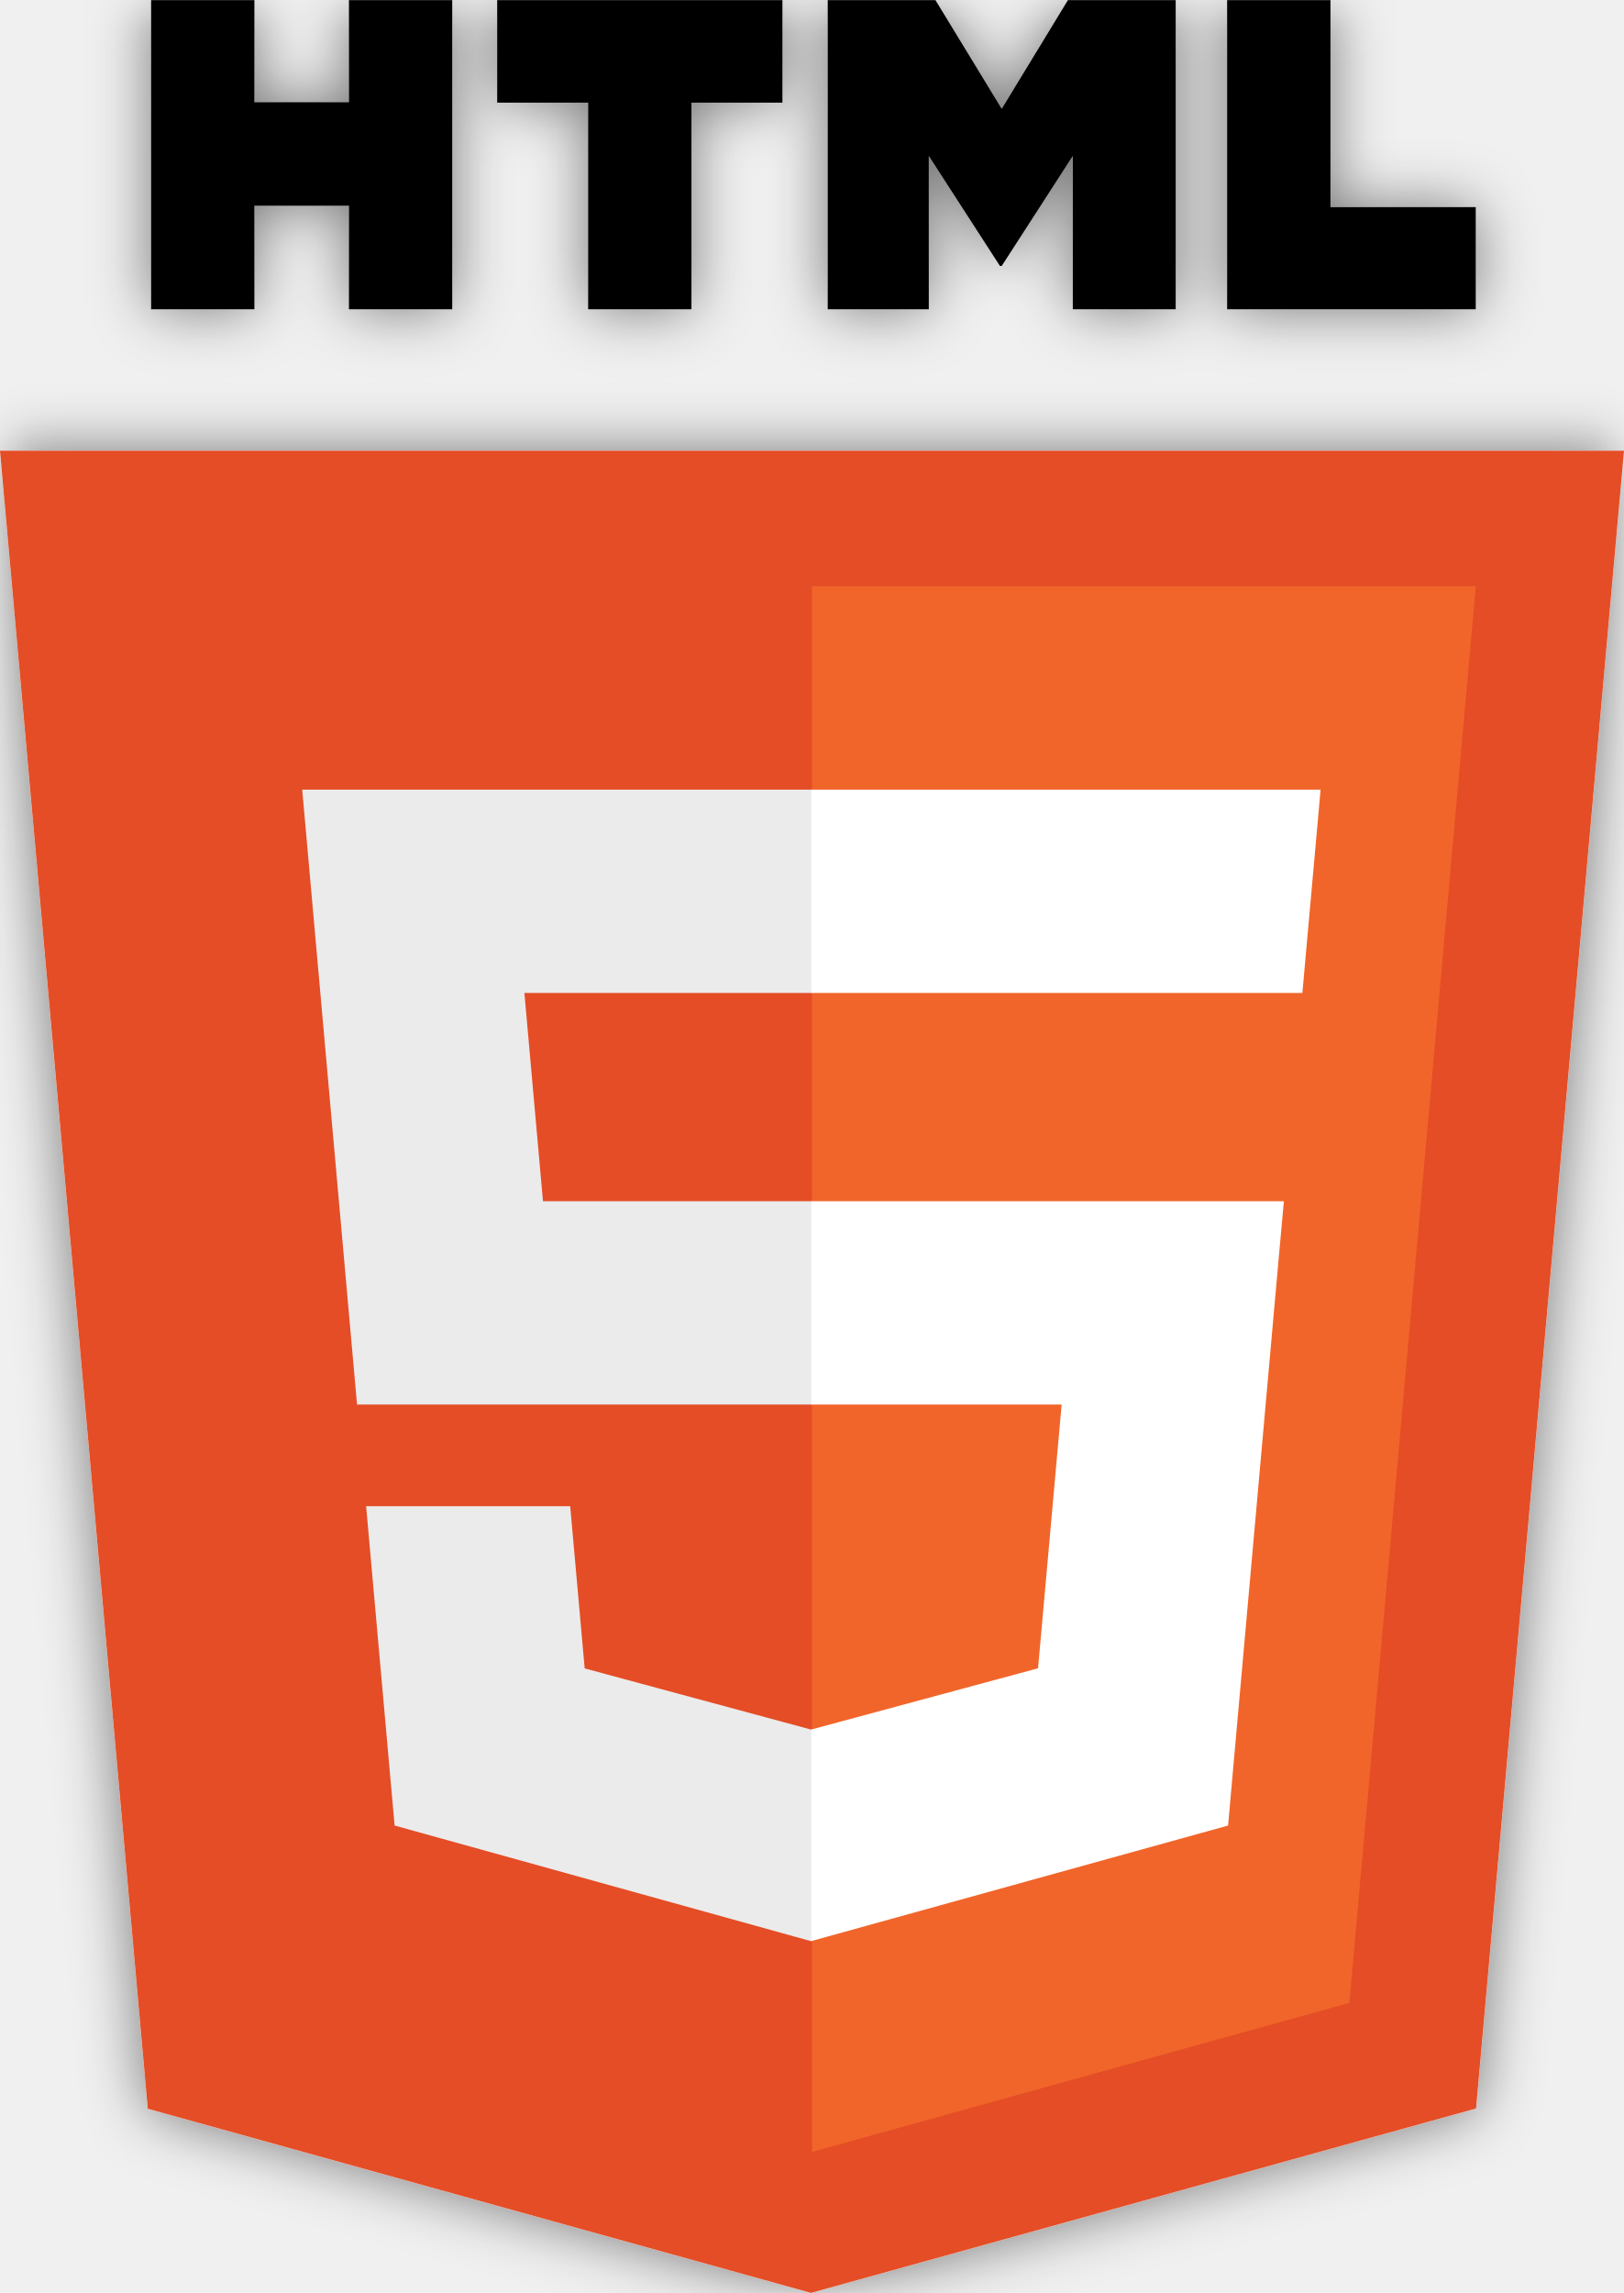
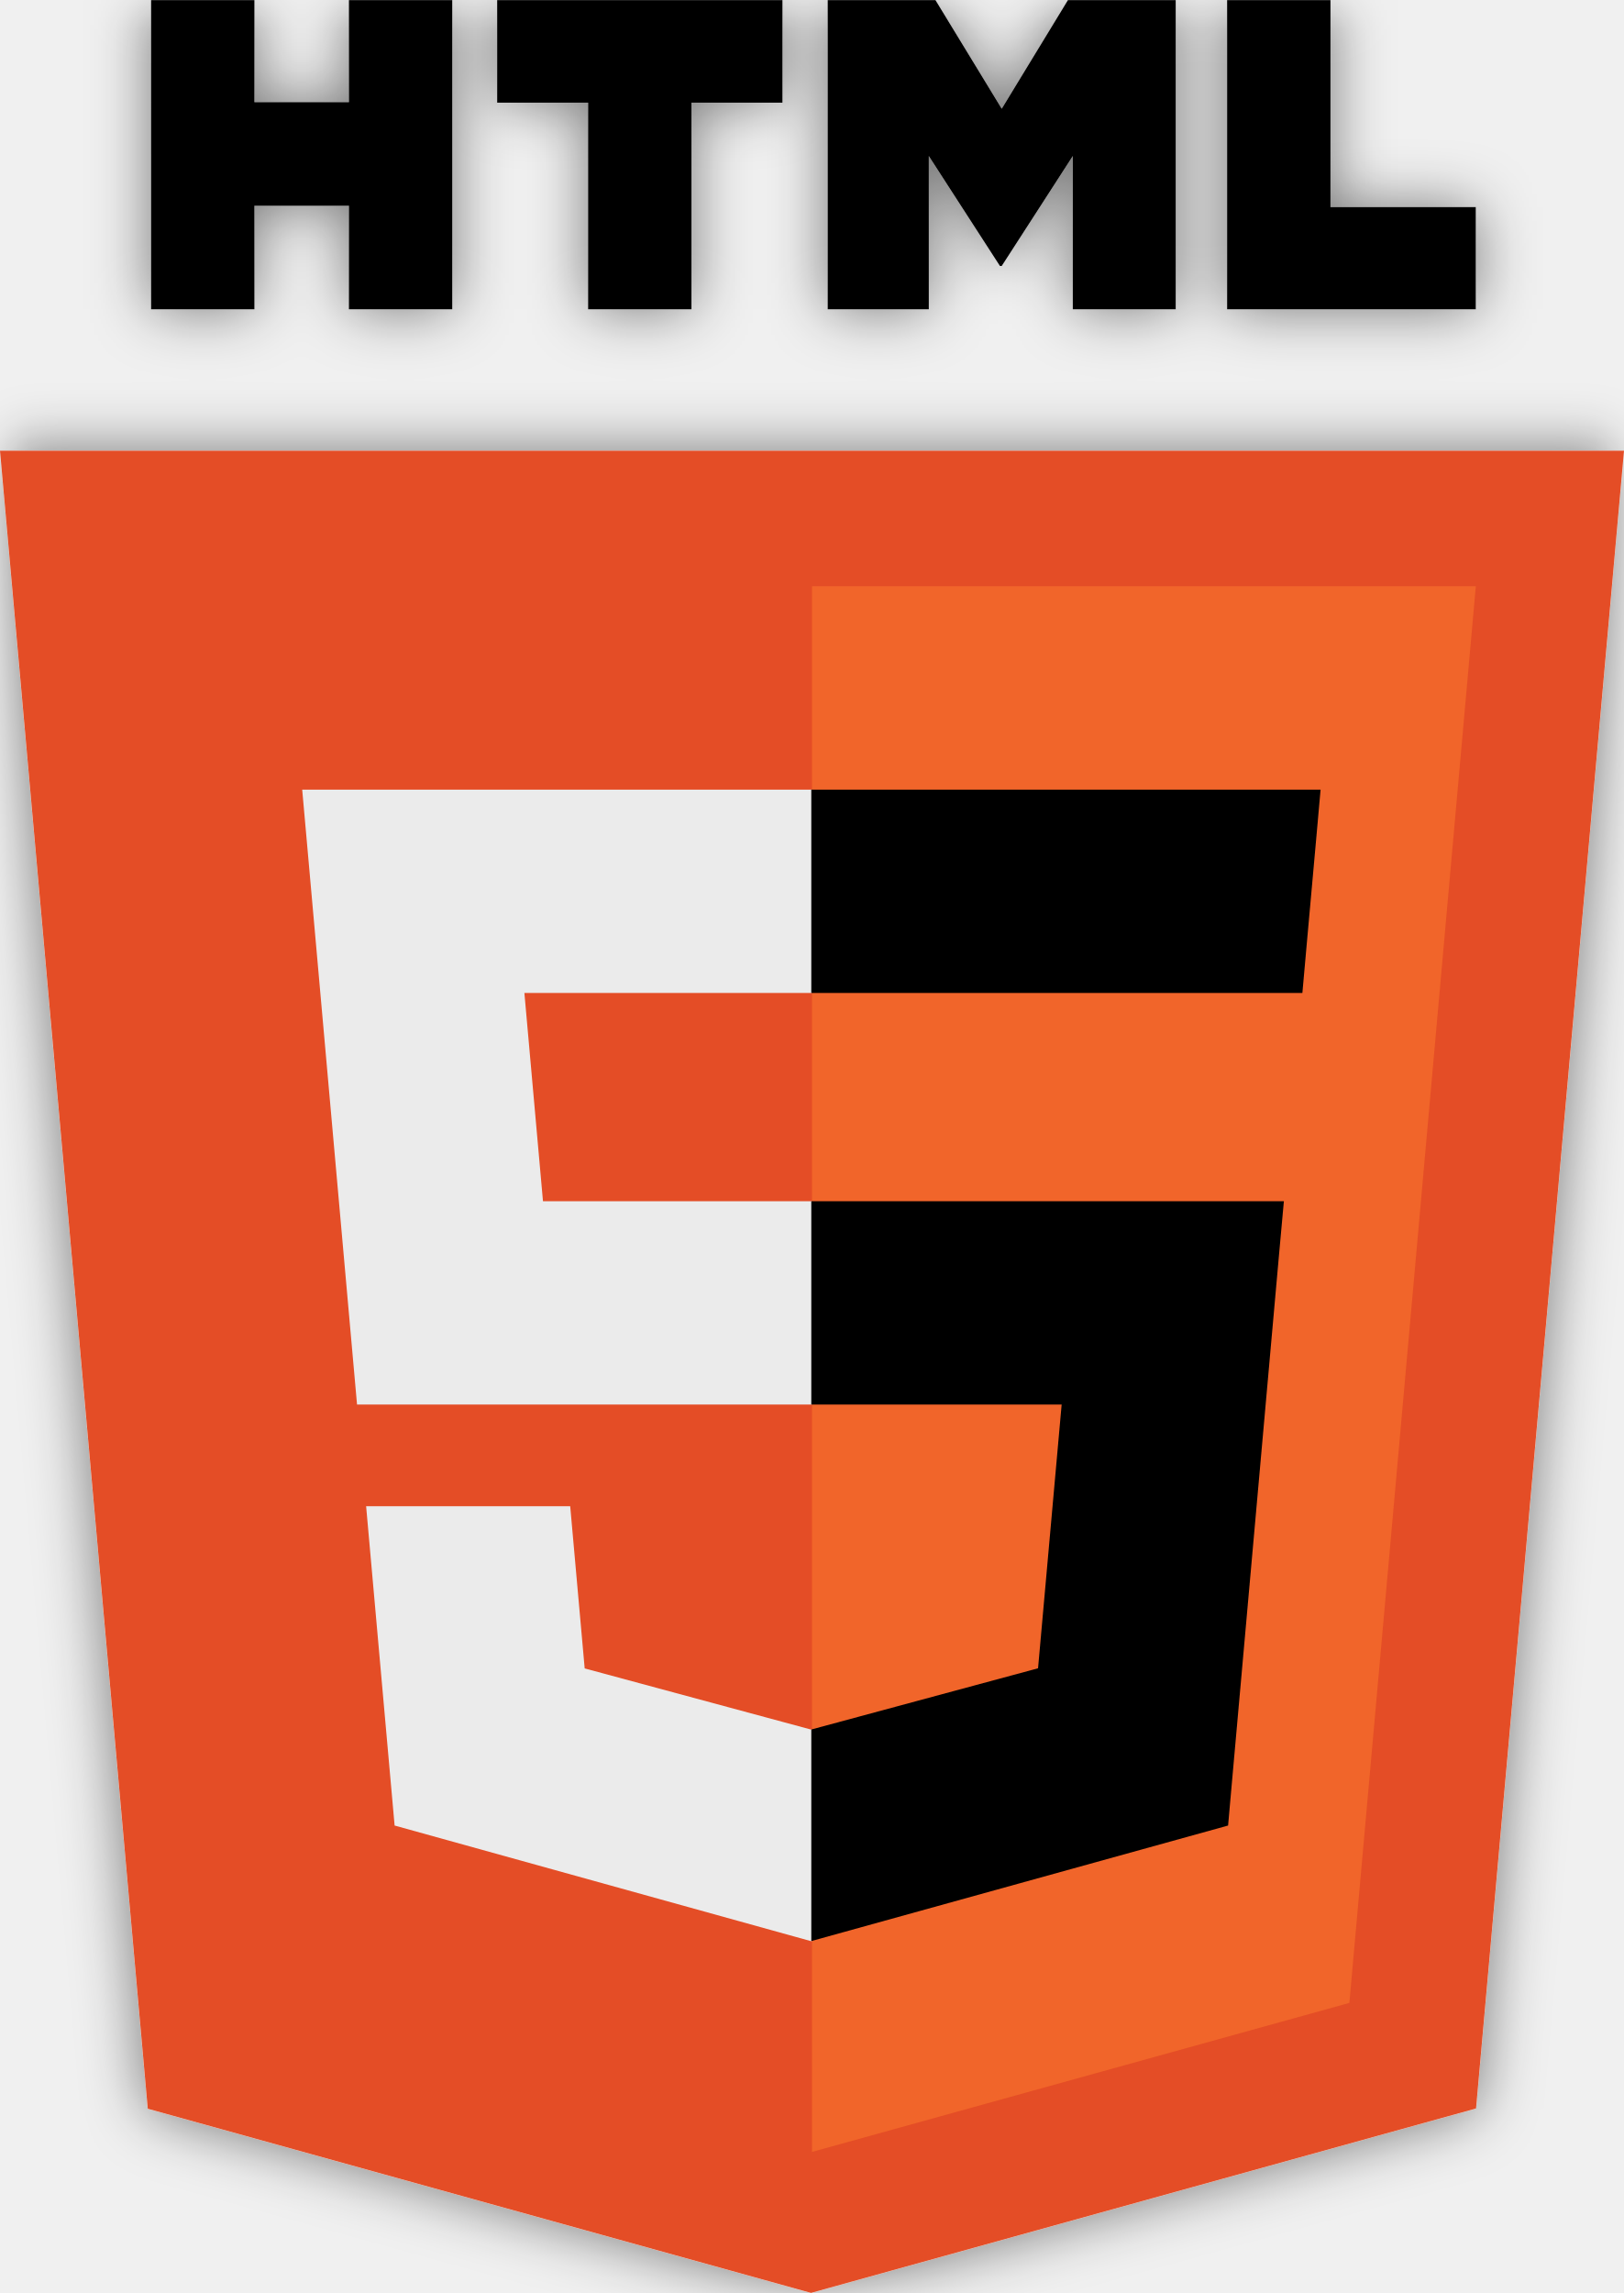
<svg xmlns="http://www.w3.org/2000/svg" width="1771" height="2500" viewBox="221.807 89.47 440 621.061" enable-background="new 221.807 89.47 440 621.061">
  <filter id="a" width="150%" height="150%" x="-5%" y="-5%">
    <feFlood flood-color="#000" result="floodFill" flood-opacity=".5" />
    <feComposite in="floodFill" in2="SourceAlpha" operator="in" result="coloredAlpha" />
    <feGaussianBlur in="coloredAlpha" result="blur" stdDeviation="8" />
    <feComposite in="blur" in2="SourceGraphic" operator="out" result="maskedOffsetBlur" />
    <feMerge>
      <feMergeNode in="maskedOffsetBlur" />
      <feMergeNode in="SourceGraphic" />
    </feMerge>
  </filter>
  <g filter="url(#a)">
    <path fill="#e44d26" d="M261.849 660.647l-40.042-449.125h440l-40.086 449.054-180.184 49.954z" />
    <path fill="#f16529" d="M441.807 672.348l145.596-40.367 34.258-383.735H441.807z" />
    <path fill="#ebebeb" d="M441.807 414.82h-72.888l-5.035-56.406h77.923V303.33H303.683l1.32 14.778 13.538 151.794h123.266zM441.807 557.876l-.242.066-61.346-16.566-3.922-43.93h-55.294l7.718 86.489 112.834 31.323.252-.071z" />
    <path d="M262.745 89.47h27.992v27.656h25.606V89.47h27.993v83.75h-27.993v-28.044h-25.606v28.044h-27.99l-.002-83.75zM381.149 117.244h-24.642V89.47H433.8v27.774h-24.654v55.976H381.15v-55.976h-.001zM446.065 89.47h29.19l17.955 29.428 17.938-29.428h29.2v83.75h-27.882v-41.512l-19.259 29.778h-.481l-19.272-29.778v41.512h-27.39V89.47zM554.277 89.47h28v56.068h39.368v27.682h-67.368V89.47z" />
-     <path fill="#fff" d="M441.617 414.82v55.082h67.83l-6.395 71.44-61.435 16.58v57.307l112.924-31.294.826-9.309 12.946-145.014 1.344-14.792h-14.842zM441.617 303.33v55.084H574.67l1.103-12.382 2.51-27.924 1.318-14.778z" />
+     <path fill="#currentColor" d="M441.617 414.82v55.082h67.83l-6.395 71.44-61.435 16.58v57.307l112.924-31.294.826-9.309 12.946-145.014 1.344-14.792h-14.842zM441.617 303.33v55.084H574.67l1.103-12.382 2.51-27.924 1.318-14.778z" />
  </g>
</svg>
